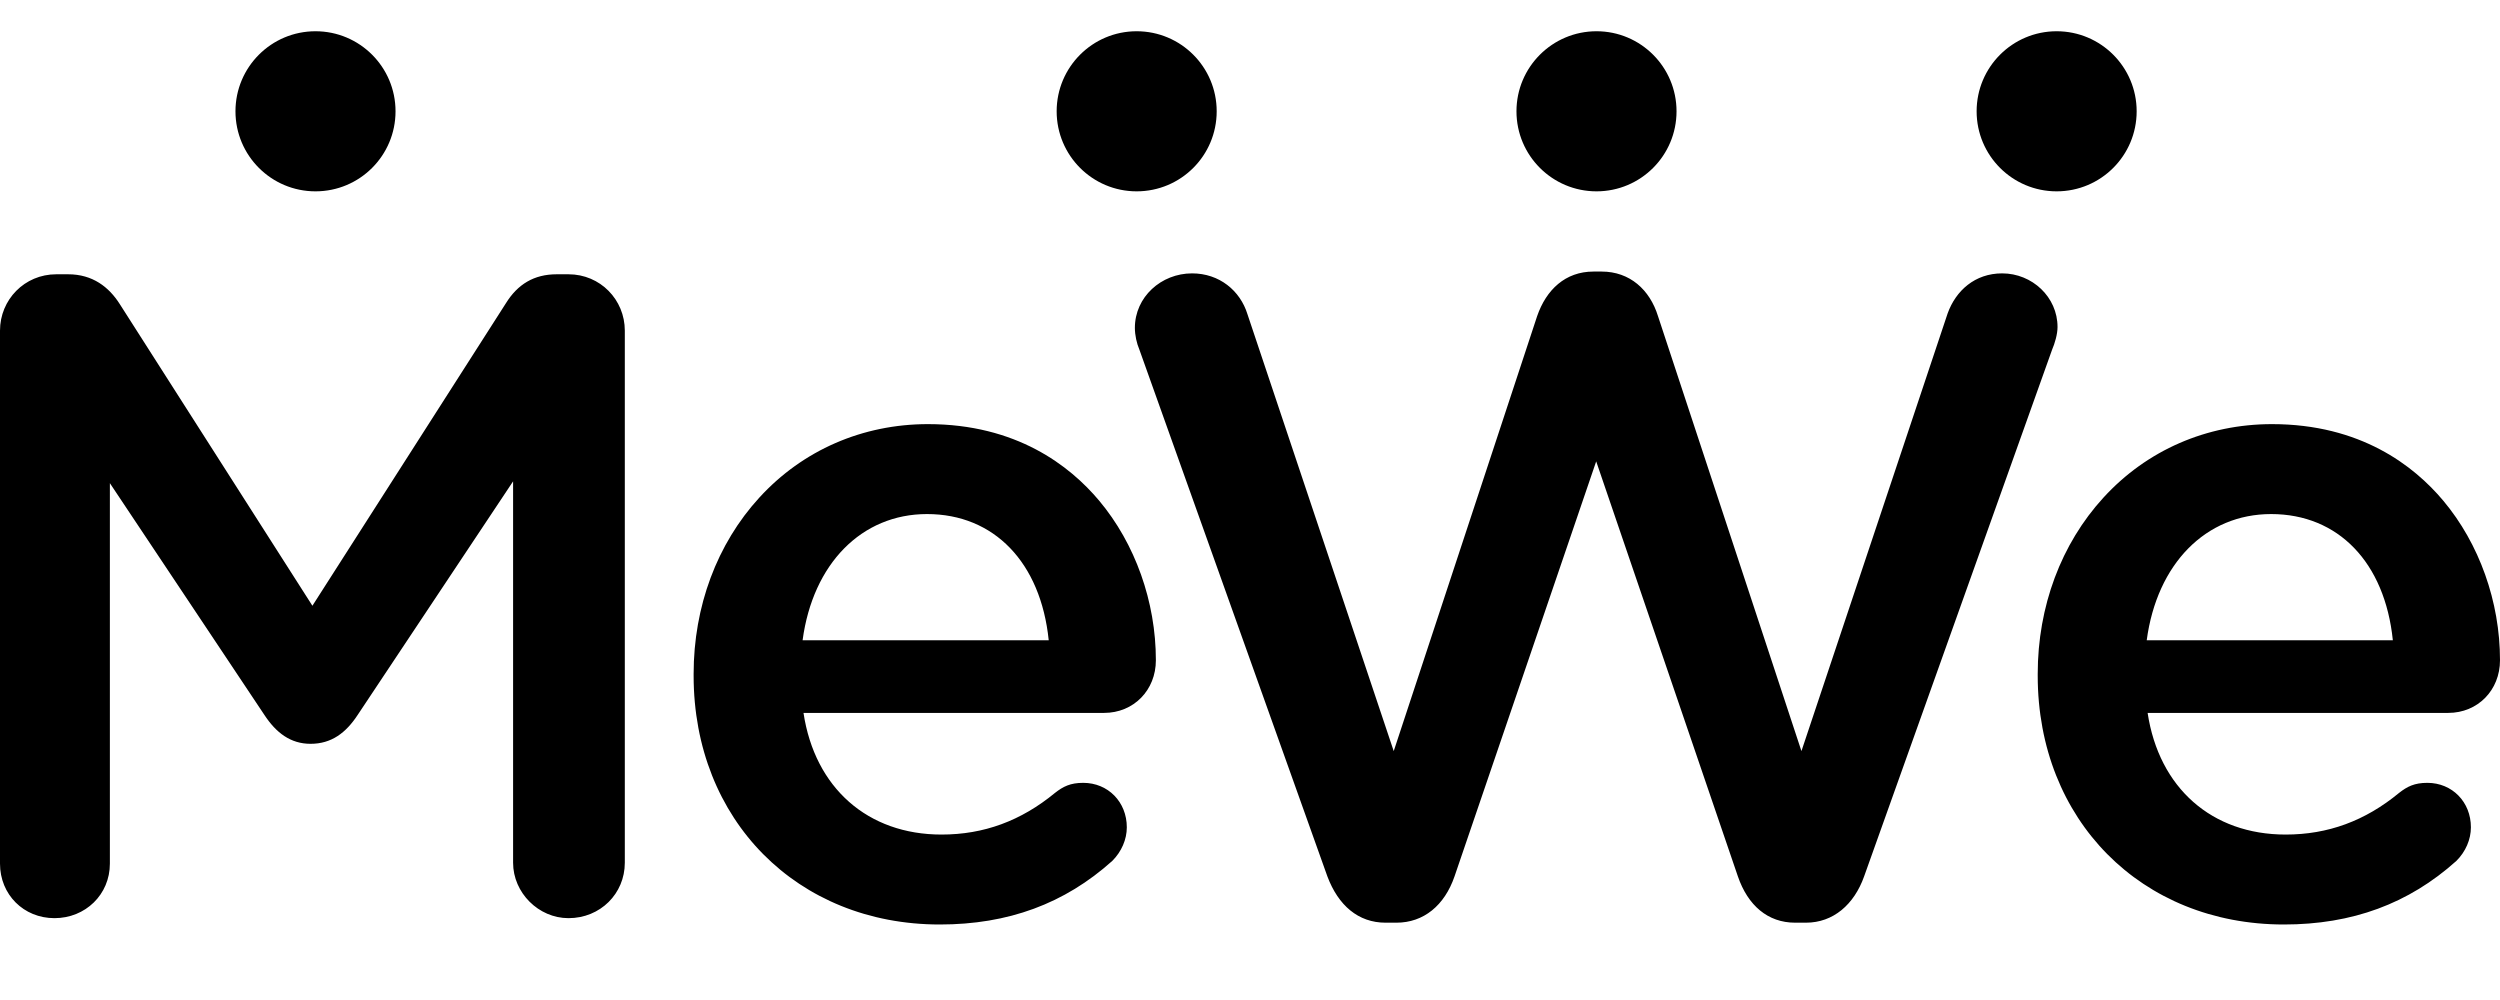
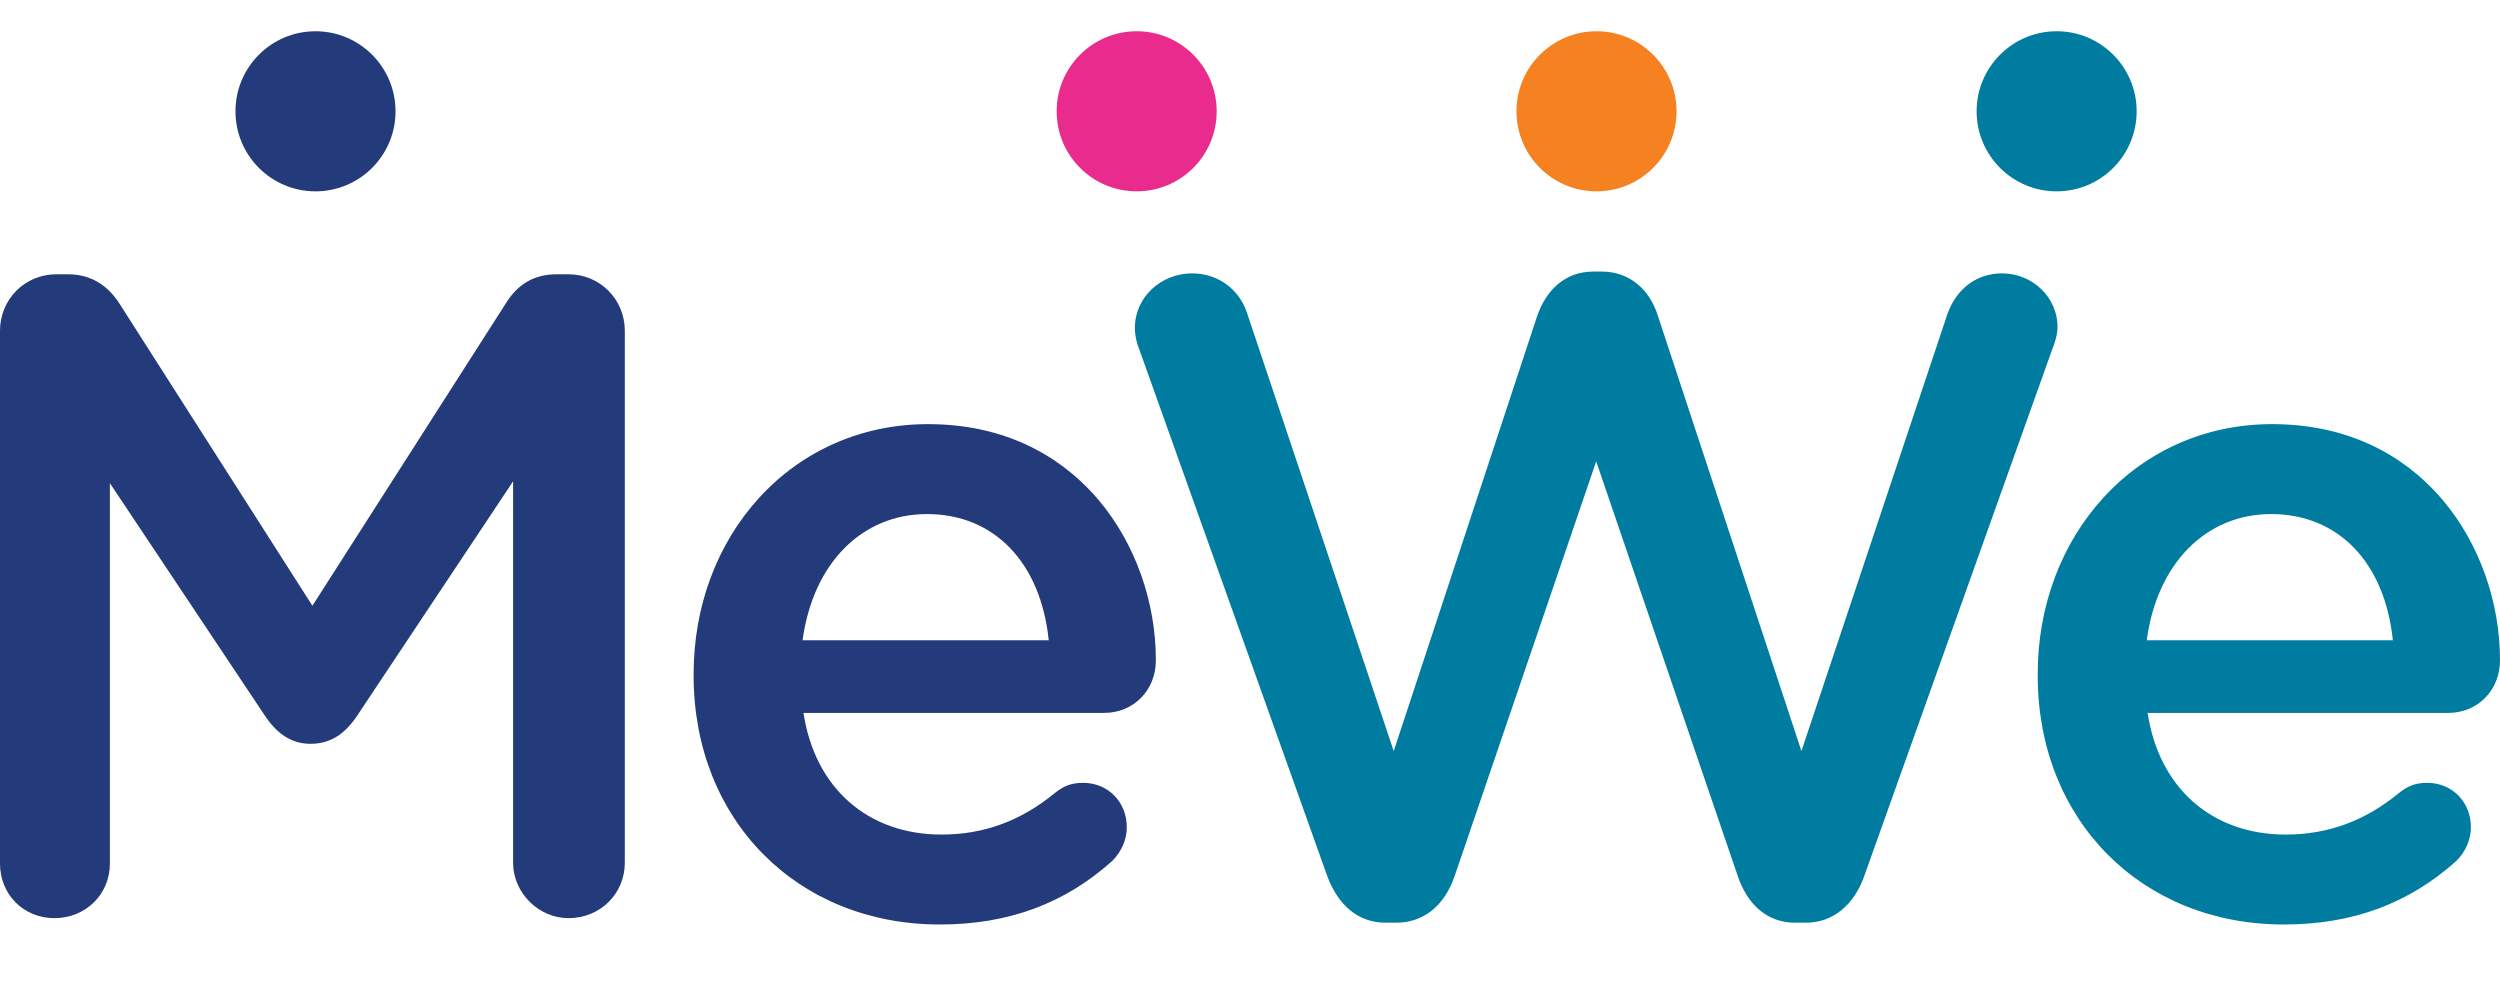
<svg xmlns="http://www.w3.org/2000/svg" viewBox="0 0 80 32">
-   <path fill-rule="evenodd" clip-rule="evenodd" d="M12.657 3.562C12.657 4.977 11.511 6.123 10.096 6.123C8.681 6.123 7.535 4.977 7.535 3.562C7.535 2.147 8.681 1 10.096 1C11.511 1 12.657 2.147 12.657 3.562Z" fill="black" />
-   <path fill-rule="evenodd" clip-rule="evenodd" d="M38.934 3.562C38.934 4.977 37.789 6.123 36.373 6.123C34.959 6.123 33.813 4.977 33.813 3.562C33.813 2.147 34.959 1 36.373 1C37.789 1 38.934 2.147 38.934 3.562Z" fill="black" />
-   <path fill-rule="evenodd" clip-rule="evenodd" d="M53.649 3.562C53.649 4.977 52.503 6.123 51.089 6.123C49.674 6.123 48.527 4.977 48.527 3.562C48.527 2.147 49.674 1 51.089 1C52.503 1 53.649 2.147 53.649 3.562Z" fill="black" />
-   <path fill-rule="evenodd" clip-rule="evenodd" d="M68.373 3.562C68.373 4.977 67.227 6.123 65.813 6.123C64.398 6.123 63.252 4.977 63.252 3.562C63.252 2.147 64.398 1 65.813 1C67.227 1 68.373 2.147 68.373 3.562Z" fill="black" />
-   <path fill-rule="evenodd" clip-rule="evenodd" d="M36.461 11.19C36.374 10.987 36.316 10.725 36.316 10.492C36.316 9.504 37.158 8.748 38.146 8.748C39.019 8.748 39.687 9.301 39.919 10.056L44.599 24.035L49.189 10.114C49.48 9.272 50.09 8.69 50.991 8.69H51.253C52.154 8.69 52.794 9.272 53.055 10.114L57.646 24.035L62.325 10.027C62.587 9.301 63.197 8.748 64.069 8.748C65.028 8.748 65.841 9.504 65.841 10.464C65.841 10.695 65.754 10.987 65.667 11.19L59.652 28.044C59.332 28.945 58.664 29.526 57.791 29.526H57.443C56.57 29.526 55.931 28.974 55.612 28.044L51.078 14.764L46.545 28.044C46.225 28.974 45.557 29.526 44.685 29.526H44.337C43.465 29.526 42.825 28.974 42.476 28.044L36.461 11.19ZM1.801 8.777C0.785 8.777 0 9.59 0 10.58V27.637C0 28.626 0.756 29.381 1.743 29.381C2.732 29.381 3.516 28.626 3.516 27.637V15.461L8.456 22.871C8.835 23.451 9.299 23.802 9.938 23.802C10.607 23.802 11.071 23.451 11.45 22.871L16.419 15.403V27.608C16.419 28.568 17.233 29.381 18.192 29.381C19.209 29.381 19.994 28.597 19.994 27.608V10.58C19.994 9.591 19.209 8.777 18.192 8.777H17.813C17.088 8.777 16.564 9.097 16.187 9.707L9.997 19.384L3.836 9.736C3.487 9.184 2.964 8.777 2.18 8.777H1.801ZM22.196 21.622C22.196 26.236 25.508 29.584 30.072 29.584C32.26 29.584 34.066 28.919 35.593 27.549C35.889 27.253 36.058 26.861 36.058 26.474C36.058 25.663 35.458 25.051 34.663 25.051C34.249 25.051 34.02 25.169 33.762 25.371C32.67 26.27 31.481 26.706 30.128 26.706C27.767 26.706 26.075 25.214 25.712 22.813H35.331C36.276 22.813 36.988 22.088 36.988 21.127C36.988 19.257 36.326 17.396 35.172 16.02C34.234 14.903 32.523 13.572 29.693 13.572C27.601 13.572 25.685 14.407 24.299 15.923C22.942 17.405 22.196 19.409 22.196 21.564V21.622ZM25.683 20.488C26.012 18.035 27.575 16.45 29.664 16.45C31.811 16.45 33.303 17.997 33.559 20.488H25.683ZM65.207 21.622C65.207 26.236 68.52 29.584 73.084 29.584C75.271 29.584 77.077 28.919 78.604 27.549C78.9 27.254 79.069 26.862 79.069 26.474C79.069 25.663 78.47 25.051 77.675 25.051C77.261 25.051 77.031 25.169 76.773 25.371C75.683 26.27 74.494 26.706 73.14 26.706C70.778 26.706 69.087 25.214 68.724 22.813H78.343C79.288 22.813 80 22.088 80 21.127C80 19.257 79.338 17.396 78.183 16.02C77.246 14.903 75.534 13.572 72.705 13.572C70.613 13.572 68.697 14.407 67.311 15.923C65.954 17.405 65.207 19.409 65.207 21.564V21.622ZM68.695 20.488C69.024 18.035 70.587 16.45 72.676 16.45C74.823 16.45 76.315 17.997 76.571 20.488H68.695Z" fill="black" />
+   <style>
+     .blue {
+         fill: #243b7b;
+     }
+ 
+     .teal {
+         fill: #007ca0;
+     }
+ 
+     .pink {
+         fill: #e92b8d;
+     }
+ 
+     .gold {
+         fill: #f58120;
+     }
+     </style>
+   <path fill-rule="evenodd" clip-rule="evenodd" d="M12.657 3.562C12.657 4.977 11.511 6.123 10.096 6.123C8.681 6.123 7.535 4.977 7.535 3.562C7.535 2.147 8.681 1 10.096 1C11.511 1 12.657 2.147 12.657 3.562Z" class="blue" />
+   <path fill-rule="evenodd" clip-rule="evenodd" d="M38.934 3.562C38.934 4.977 37.789 6.123 36.373 6.123C34.959 6.123 33.813 4.977 33.813 3.562C33.813 2.147 34.959 1 36.373 1C37.789 1 38.934 2.147 38.934 3.562Z" class="pink" />
+   <path fill-rule="evenodd" clip-rule="evenodd" d="M53.649 3.562C53.649 4.977 52.503 6.123 51.089 6.123C49.674 6.123 48.527 4.977 48.527 3.562C48.527 2.147 49.674 1 51.089 1C52.503 1 53.649 2.147 53.649 3.562Z" class="gold" />
+   <path fill-rule="evenodd" clip-rule="evenodd" d="M68.373 3.562C68.373 4.977 67.227 6.123 65.813 6.123C64.398 6.123 63.252 4.977 63.252 3.562C63.252 2.147 64.398 1 65.813 1C67.227 1 68.373 2.147 68.373 3.562Z" class="teal" />
+   <path fill-rule="evenodd" clip-rule="evenodd" d="M36.461 11.19C36.374 10.987 36.316 10.725 36.316 10.492C36.316 9.504 37.158 8.748 38.146 8.748C39.019 8.748 39.687 9.301 39.919 10.056L44.599 24.035L49.189 10.114C49.48 9.272 50.09 8.69 50.991 8.69H51.253C52.154 8.69 52.794 9.272 53.055 10.114L57.646 24.035L62.325 10.027C62.587 9.301 63.197 8.748 64.069 8.748C65.028 8.748 65.841 9.504 65.841 10.464C65.841 10.695 65.754 10.987 65.667 11.19L59.652 28.044C59.332 28.945 58.664 29.526 57.791 29.526H57.443C56.57 29.526 55.931 28.974 55.612 28.044L51.078 14.764L46.545 28.044C46.225 28.974 45.557 29.526 44.685 29.526H44.337C43.465 29.526 42.825 28.974 42.476 28.044L36.461 11.19Z" class="teal" />
+   <path d="M1.801 8.777C0.785 8.777 0 9.59 0 10.58V27.637C0 28.626 0.756 29.381 1.743 29.381C2.732 29.381 3.516 28.626 3.516 27.637V15.461L8.456 22.871C8.835 23.451 9.299 23.802 9.938 23.802C10.607 23.802 11.071 23.451 11.45 22.871L16.419 15.403V27.608C16.419 28.568 17.233 29.381 18.192 29.381C19.209 29.381 19.994 28.597 19.994 27.608V10.58C19.994 9.591 19.209 8.777 18.192 8.777H17.813C17.088 8.777 16.564 9.097 16.187 9.707L9.997 19.384L3.836 9.736C3.487 9.184 2.964 8.777 2.18 8.777H1.801Z" class="blue" />
+   <path d="M22.196 21.622C22.196 26.236 25.508 29.584 30.072 29.584C32.26 29.584 34.066 28.919 35.593 27.549C35.889 27.253 36.058 26.861 36.058 26.474C36.058 25.663 35.458 25.051 34.663 25.051C34.249 25.051 34.02 25.169 33.762 25.371C32.67 26.27 31.481 26.706 30.128 26.706C27.767 26.706 26.075 25.214 25.712 22.813H35.331C36.276 22.813 36.988 22.088 36.988 21.127C36.988 19.257 36.326 17.396 35.172 16.02C34.234 14.903 32.523 13.572 29.693 13.572C27.601 13.572 25.685 14.407 24.299 15.923C22.942 17.405 22.196 19.409 22.196 21.564V21.622ZM25.683 20.488C26.012 18.035 27.575 16.45 29.664 16.45C31.811 16.45 33.303 17.997 33.559 20.488H25.683Z" class="blue" />
+   <path d="M65.207 21.622C65.207 26.236 68.52 29.584 73.084 29.584C75.271 29.584 77.077 28.919 78.604 27.549C78.9 27.254 79.069 26.862 79.069 26.474C79.069 25.663 78.47 25.051 77.675 25.051C77.261 25.051 77.031 25.169 76.773 25.371C75.683 26.27 74.494 26.706 73.14 26.706C70.778 26.706 69.087 25.214 68.724 22.813H78.343C79.288 22.813 80 22.088 80 21.127C80 19.257 79.338 17.396 78.183 16.02C77.246 14.903 75.534 13.572 72.705 13.572C70.613 13.572 68.697 14.407 67.311 15.923C65.954 17.405 65.207 19.409 65.207 21.564V21.622ZM68.695 20.488C69.024 18.035 70.587 16.45 72.676 16.45C74.823 16.45 76.315 17.997 76.571 20.488H68.695Z" class="teal" />
</svg>
